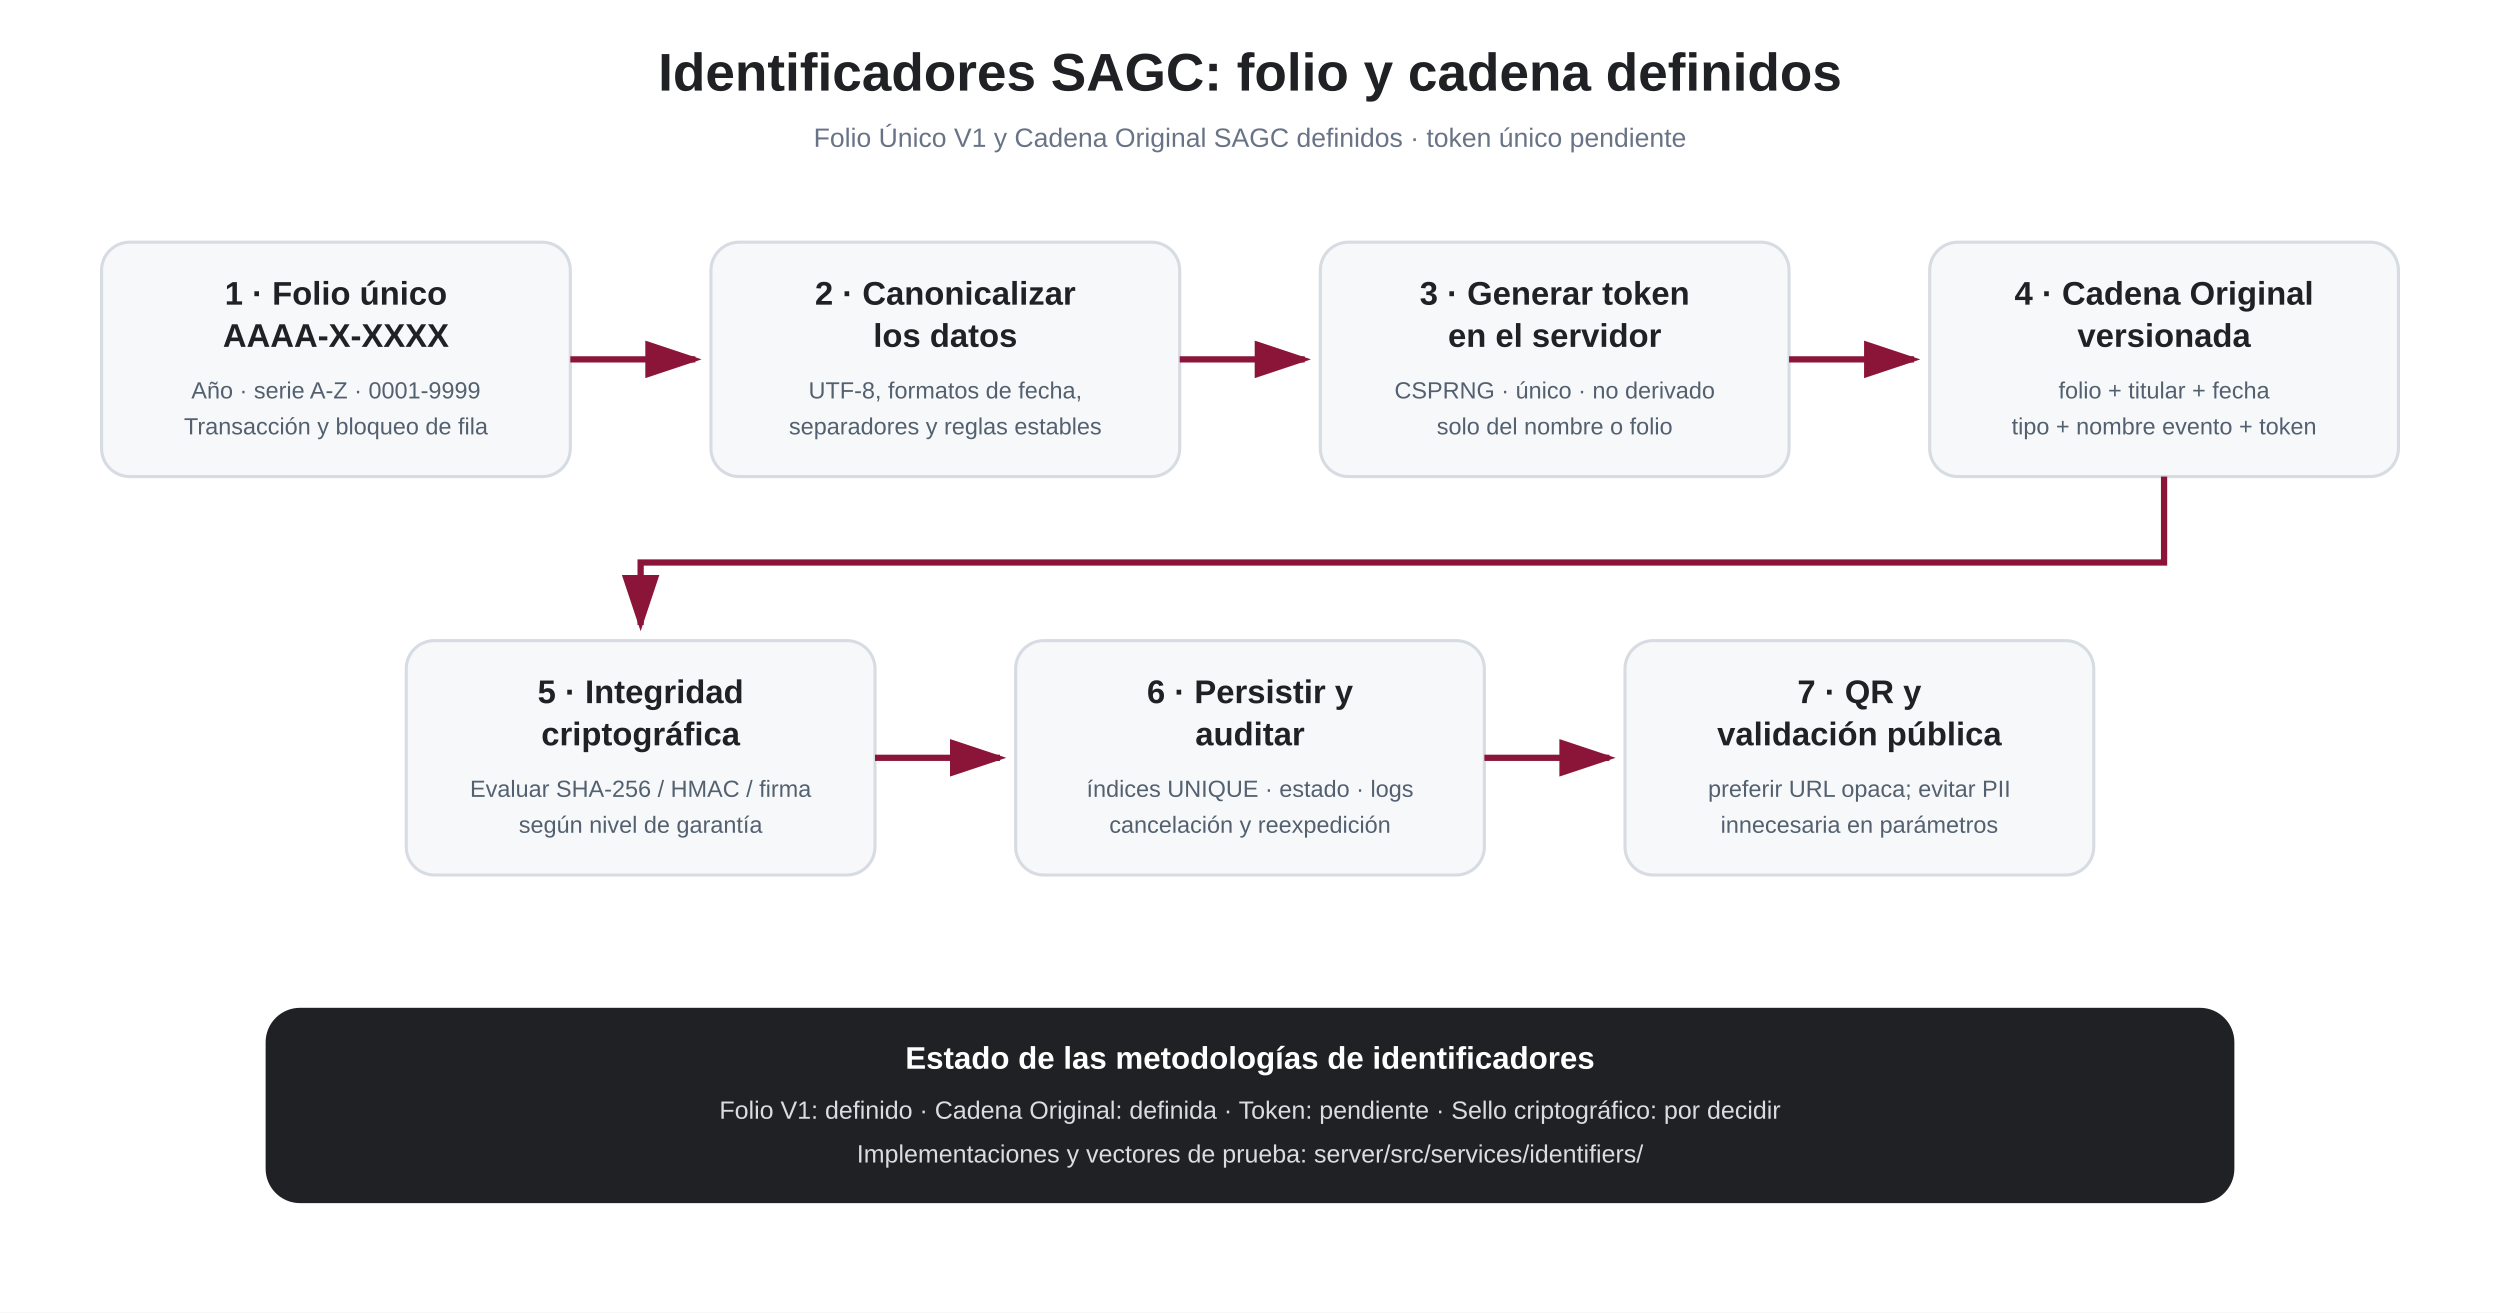
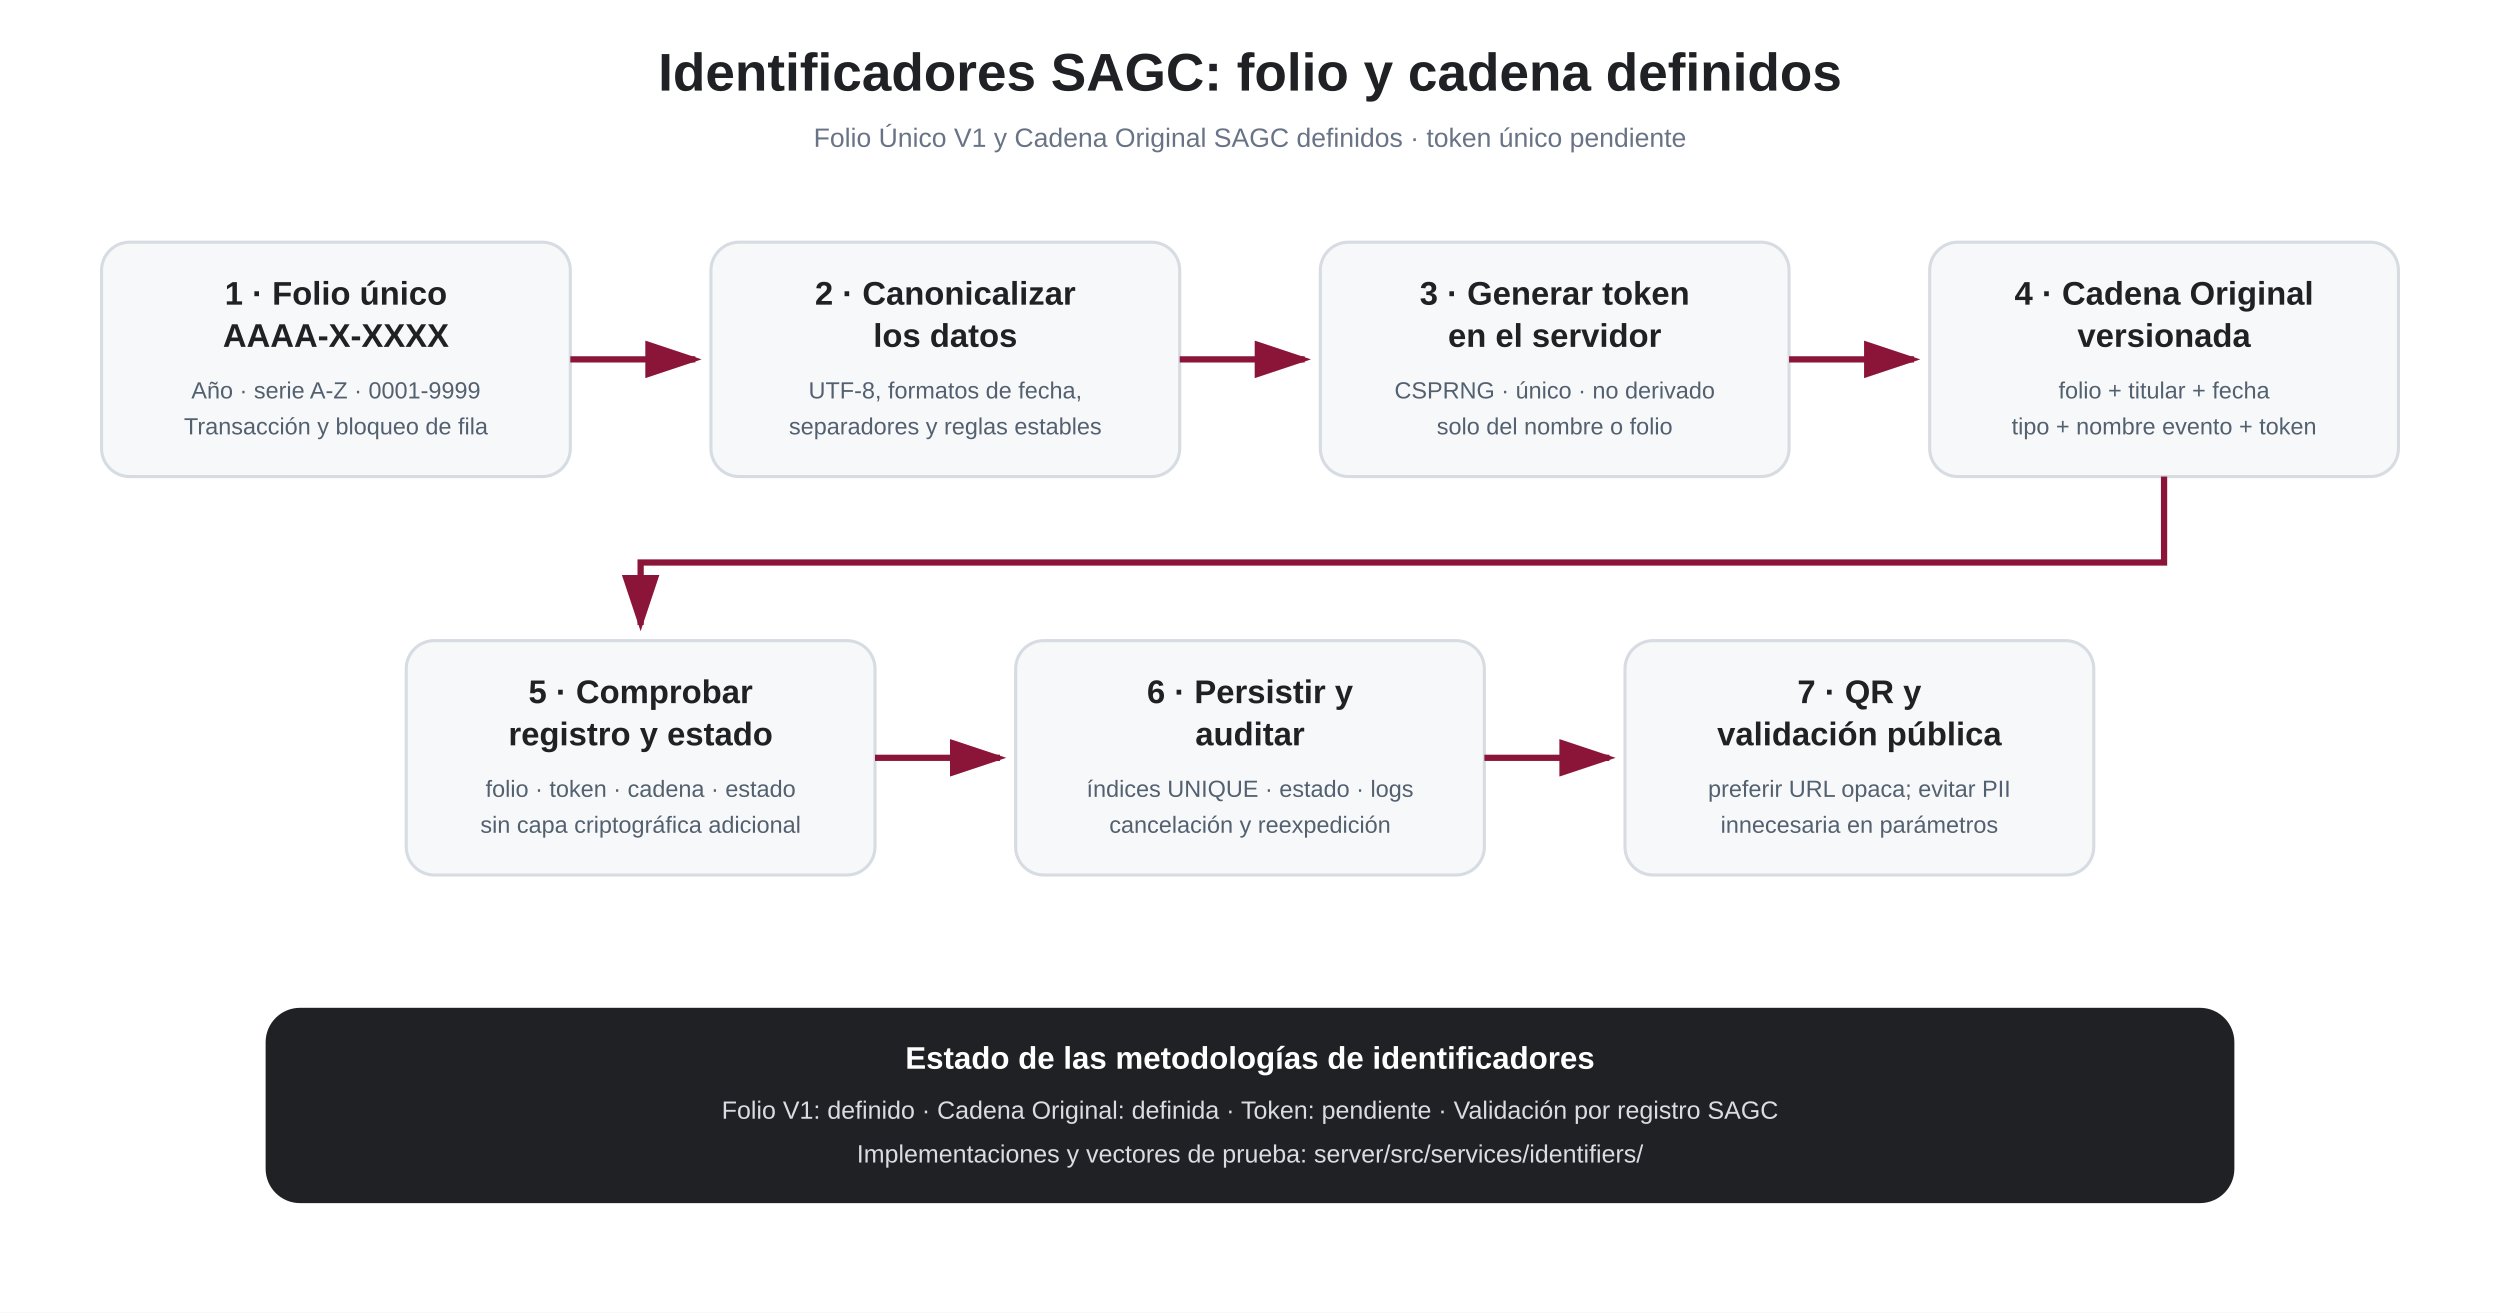
<svg xmlns="http://www.w3.org/2000/svg" width="1600" height="840" viewBox="0 0 1600 840">
  <defs>
    <marker id="a" markerWidth="10" markerHeight="10" refX="8" refY="3" orient="auto">
      <path d="M0,0 L0,6 L9,3 z" fill="#8a1538" />
    </marker>
  </defs>
  <rect width="1600" height="840" fill="#ffffff" />
  <text x="800" y="58" text-anchor="middle" font-family="Arial,sans-serif" font-size="34" font-weight="700" fill="#202124">Identificadores SAGC: folio y cadena definidos</text>
  <text x="800" y="94" text-anchor="middle" font-family="Arial,sans-serif" font-size="17" fill="#697386">Folio Único V1 y Cadena Original SAGC definidos · token único pendiente</text>
  <g font-family="Arial,sans-serif">
    <g fill="#f7f8fa" stroke="#d7dce2" stroke-width="2">
      <rect x="65" y="155" width="300" height="150" rx="18" />
      <rect x="455" y="155" width="300" height="150" rx="18" />
      <rect x="845" y="155" width="300" height="150" rx="18" />
      <rect x="1235" y="155" width="300" height="150" rx="18" />
      <rect x="260" y="410" width="300" height="150" rx="18" />
      <rect x="650" y="410" width="300" height="150" rx="18" />
      <rect x="1040" y="410" width="300" height="150" rx="18" />
    </g>
    <g font-size="21" font-weight="700" fill="#202124" text-anchor="middle">
      <text x="215" y="195">1 · Folio único</text>
      <text x="215" y="222">AAAA-X-XXXX</text>
      <text x="605" y="195">2 · Canonicalizar</text>
      <text x="605" y="222">los datos</text>
      <text x="995" y="195">3 · Generar token</text>
      <text x="995" y="222">en el servidor</text>
      <text x="1385" y="195">4 · Cadena Original</text>
      <text x="1385" y="222">versionada</text>
-       <text x="410" y="450">5 · Integridad</text>
-       <text x="410" y="477">criptográfica</text>
+       <text x="410" y="450">5 · Comprobar</text>
+       <text x="410" y="477">registro y estado</text>
      <text x="800" y="450">6 · Persistir y</text>
      <text x="800" y="477">auditar</text>
      <text x="1190" y="450">7 · QR y</text>
      <text x="1190" y="477">validación pública</text>
    </g>
    <g font-size="15" fill="#53606f" text-anchor="middle">
      <text x="215" y="255">Año · serie A-Z · 0001-9999</text>
      <text x="215" y="278">Transacción y bloqueo de fila</text>
      <text x="605" y="255">UTF-8, formatos de fecha,</text>
      <text x="605" y="278">separadores y reglas estables</text>
      <text x="995" y="255">CSPRNG · único · no derivado</text>
      <text x="995" y="278">solo del nombre o folio</text>
      <text x="1385" y="255">folio + titular + fecha</text>
      <text x="1385" y="278">tipo + nombre evento + token</text>
-       <text x="410" y="510">Evaluar SHA-256 / HMAC / firma</text>
-       <text x="410" y="533">según nivel de garantía</text>
+       <text x="410" y="510">folio · token · cadena · estado</text>
+       <text x="410" y="533">sin capa criptográfica adicional</text>
      <text x="800" y="510">índices UNIQUE · estado · logs</text>
      <text x="800" y="533">cancelación y reexpedición</text>
      <text x="1190" y="510">preferir URL opaca; evitar PII</text>
      <text x="1190" y="533">innecesaria en parámetros</text>
    </g>
    <g stroke="#8a1538" stroke-width="4" fill="none" marker-end="url(#a)">
      <path d="M365 230H445" />
      <path d="M755 230H835" />
      <path d="M1145 230H1225" />
      <path d="M1385 305V360H410V400" />
      <path d="M560 485H640" />
      <path d="M950 485H1030" />
    </g>
    <rect x="170" y="645" width="1260" height="125" rx="22" fill="#202124" />
    <text x="800" y="684" text-anchor="middle" font-size="20" font-weight="700" fill="white">Estado de las metodologías de identificadores</text>
-     <text x="800" y="716" text-anchor="middle" font-size="16" fill="#d9dde3">Folio V1: definido · Cadena Original: definida · Token: pendiente · Sello criptográfico: por decidir</text>
+     <text x="800" y="716" text-anchor="middle" font-size="16" fill="#d9dde3">Folio V1: definido · Cadena Original: definida · Token: pendiente · Validación por registro SAGC</text>
    <text x="800" y="744" text-anchor="middle" font-size="16" fill="#d9dde3">Implementaciones y vectores de prueba: server/src/services/identifiers/</text>
  </g>
</svg>
